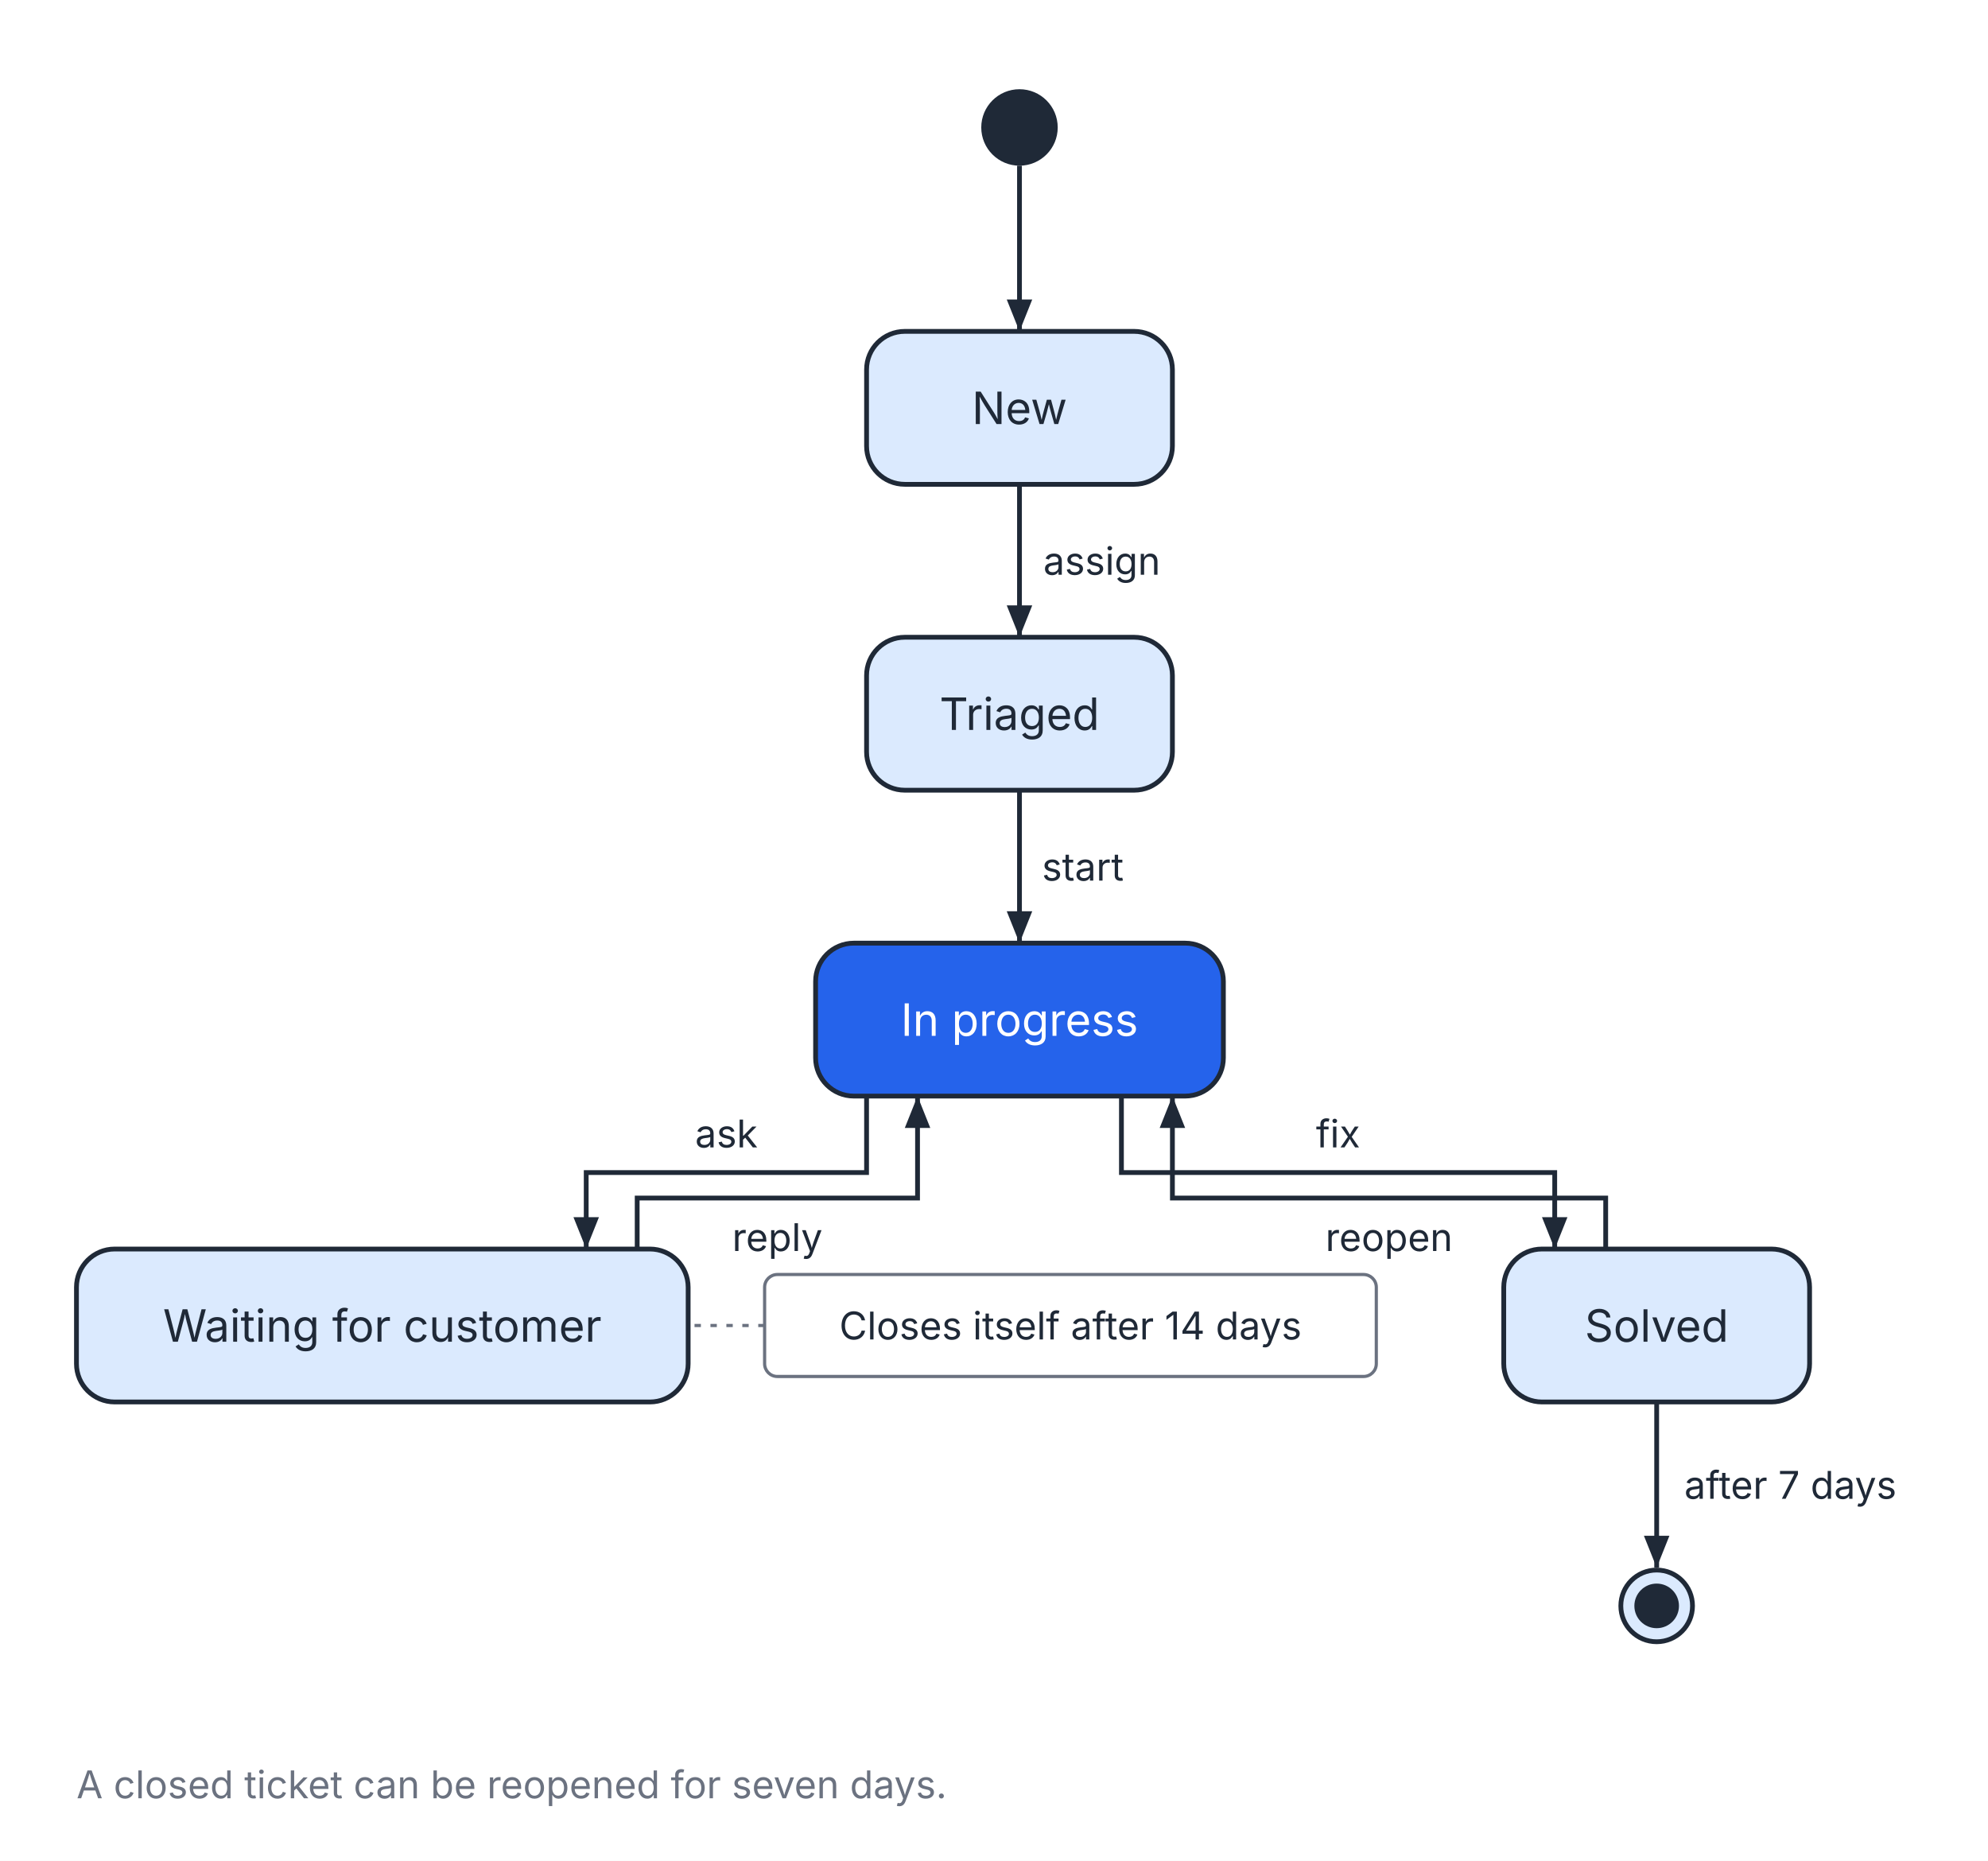
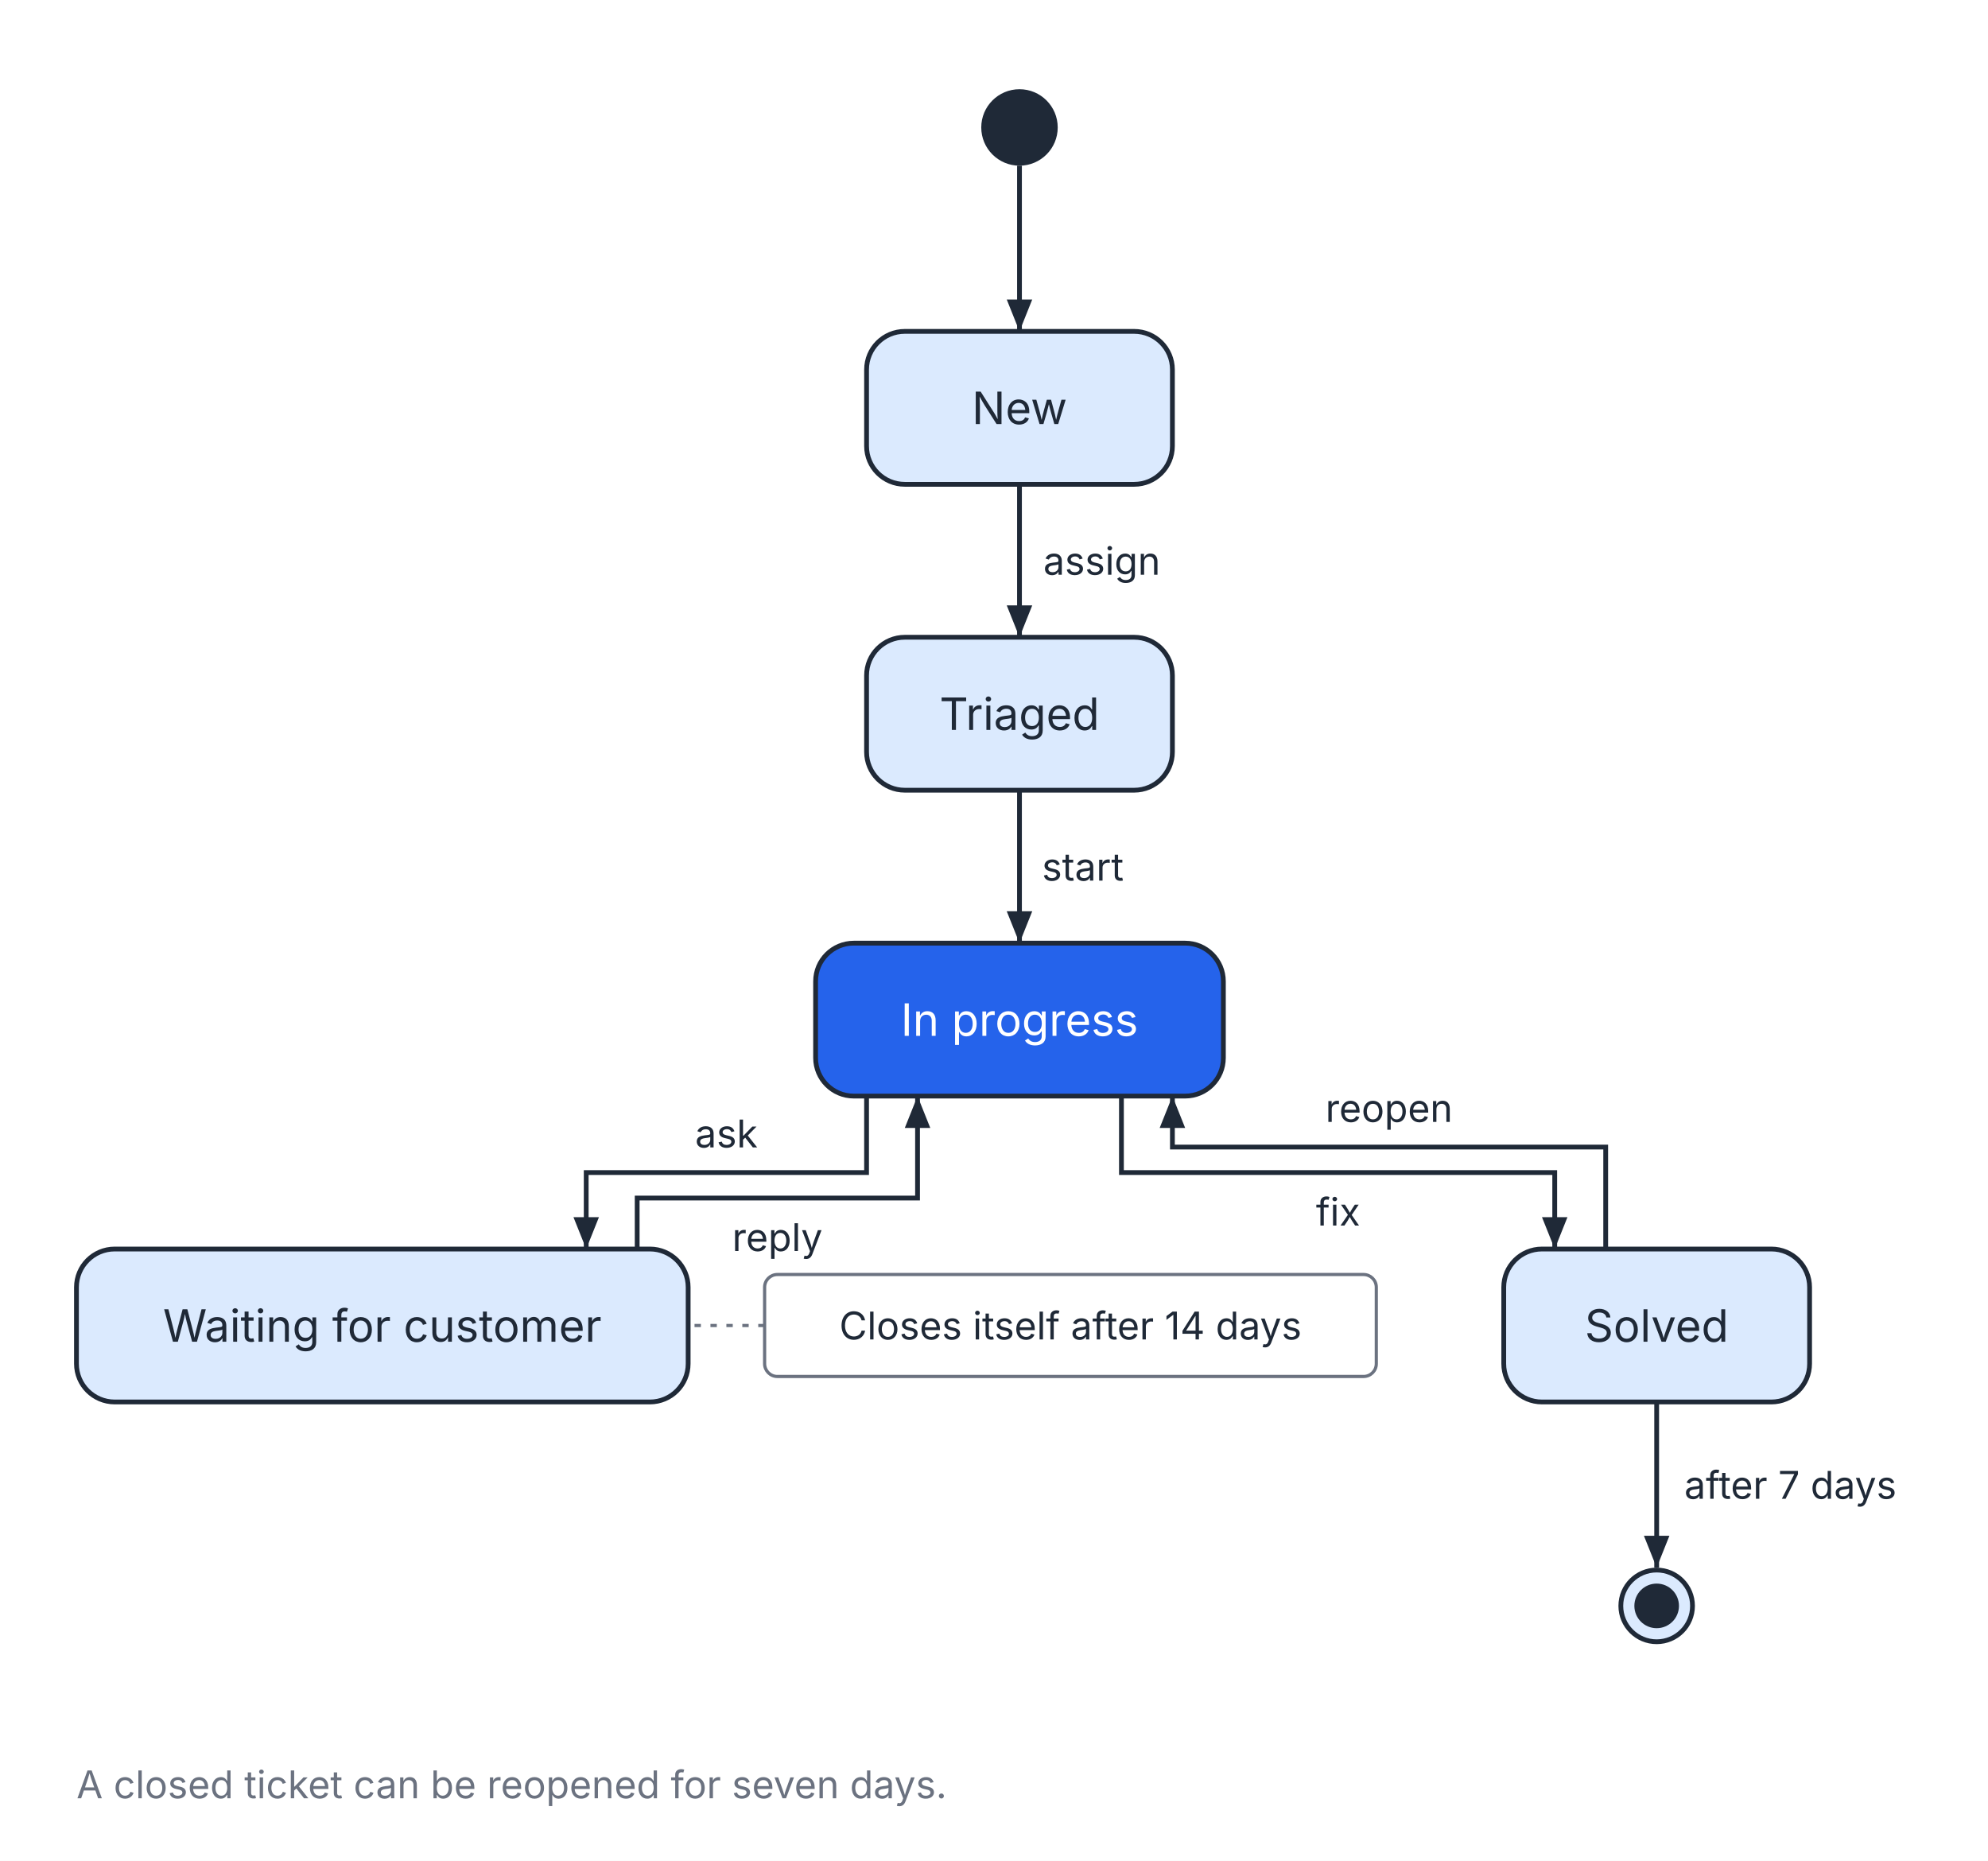
<svg xmlns="http://www.w3.org/2000/svg" viewBox="0 0 624 584" data-svgdog="1" font-family="Inter, sans-serif">
  <defs>
    <marker id="arrow" markerWidth="10" markerHeight="8" refX="10" refY="4" orient="auto" markerUnits="userSpaceOnUse">
      <path d="M0 0L10 4L0 8Z" fill="#1f2937" />
    </marker>
  </defs>
  <rect x="0" y="0" width="624" height="584" fill="#ffffff" />
  <g id="node-begin">
    <circle cx="320" cy="40" r="12" fill="#1f2937" />
  </g>
  <g id="node-new">
    <rect x="272" y="104" width="96" height="48" rx="12" fill="#dbeafe" stroke="#1f2937" stroke-width="1.5" />
    <text x="320" y="133.09" text-anchor="middle" font-size="14" fill="#1f2937">New</text>
  </g>
  <g id="node-triaged">
    <rect x="272" y="200" width="96" height="48" rx="12" fill="#dbeafe" stroke="#1f2937" stroke-width="1.5" />
    <text x="320" y="229.09" text-anchor="middle" font-size="14" fill="#1f2937">Triaged</text>
  </g>
  <g id="node-progress">
    <rect x="256" y="296" width="128" height="48" rx="12" fill="#2563eb" stroke="#1f2937" stroke-width="1.5" />
    <text x="320" y="325.09" text-anchor="middle" font-size="14" fill="#ffffff">In progress</text>
  </g>
  <g id="node-waiting">
    <rect x="24" y="392" width="192" height="48" rx="12" fill="#dbeafe" stroke="#1f2937" stroke-width="1.5" />
    <text x="120" y="421.09" text-anchor="middle" font-size="14" fill="#1f2937">Waiting for customer</text>
  </g>
  <g id="node-solved">
    <rect x="472" y="392" width="96" height="48" rx="12" fill="#dbeafe" stroke="#1f2937" stroke-width="1.5" />
    <text x="520" y="421.09" text-anchor="middle" font-size="14" fill="#1f2937">Solved</text>
  </g>
  <g id="node-finish">
    <circle cx="520" cy="504" r="11.25" fill="#dbeafe" stroke="#1f2937" stroke-width="1.5" />
    <circle cx="520" cy="504" r="7" fill="#1f2937" />
  </g>
  <g id="edge-begin--new">
    <path d="M320 52 L320 104" fill="none" stroke="#1f2937" stroke-width="1.5" marker-end="url(#arrow)" />
  </g>
  <g id="edge-new--triaged">
    <path d="M320 152 L320 200" fill="none" stroke="#1f2937" stroke-width="1.5" marker-end="url(#arrow)" />
    <text x="345.85" y="180.37" text-anchor="middle" font-size="12" fill="#1f2937">assign</text>
  </g>
  <g id="edge-triaged--progress">
    <path d="M320 248 L320 296" fill="none" stroke="#1f2937" stroke-width="1.5" marker-end="url(#arrow)" />
    <text x="339.87" y="276.37" text-anchor="middle" font-size="12" fill="#1f2937">start</text>
  </g>
  <g id="edge-progress--waiting">
    <path d="M272 344 L272 368 L184 368 L184 392" fill="none" stroke="#1f2937" stroke-width="1.5" marker-end="url(#arrow)" />
    <text x="228" y="360.11" text-anchor="middle" font-size="12" fill="#1f2937">ask</text>
  </g>
  <g id="edge-waiting--progress">
    <path d="M200 392 L200 376 L288 376 L288 344" fill="none" stroke="#1f2937" stroke-width="1.5" marker-end="url(#arrow)" />
    <text x="244" y="392.63" text-anchor="middle" font-size="12" fill="#1f2937">reply</text>
  </g>
  <g id="edge-progress--solved">
    <path d="M352 344 L352 368 L488 368 L488 392" fill="none" stroke="#1f2937" stroke-width="1.5" marker-end="url(#arrow)" />
-     <text x="420" y="360.11" text-anchor="middle" font-size="12" fill="#1f2937">fix</text>
+     <text x="420" y="384.63" text-anchor="middle" font-size="12" fill="#1f2937">fix</text>
  </g>
  <g id="edge-solved--progress">
-     <path d="M504 392 L504 376 L368 376 L368 344" fill="none" stroke="#1f2937" stroke-width="1.5" marker-end="url(#arrow)" />
-     <text x="436" y="392.63" text-anchor="middle" font-size="12" fill="#1f2937">reopen</text>
+     <path d="M504 392 L504 360 L368 360 L368 344" fill="none" stroke="#1f2937" stroke-width="1.5" marker-end="url(#arrow)" />
+     <text x="436" y="352.11" text-anchor="middle" font-size="12" fill="#1f2937">reopen</text>
  </g>
  <g id="edge-solved--finish">
    <path d="M520 440 L520 492" fill="none" stroke="#1f2937" stroke-width="1.5" marker-end="url(#arrow)" />
    <text x="561.98" y="470.37" text-anchor="middle" font-size="12" fill="#1f2937">after 7 days</text>
  </g>
  <g id="note-1">
    <line x1="240" y1="416" x2="216" y2="416" stroke="#6b7280" stroke-width="1" stroke-dasharray="2 3" />
    <rect x="240" y="400" width="192" height="32" rx="4" fill="#ffffff" stroke="#6b7280" stroke-width="1" />
    <text x="336" y="420.37" text-anchor="middle" font-size="12" fill="#1f2937">Closes itself after 14 days</text>
  </g>
  <g id="caption">
    <text x="24" y="564.37" font-size="12" fill="#6b7280">A closed ticket can be reopened for seven days.</text>
  </g>
</svg>
